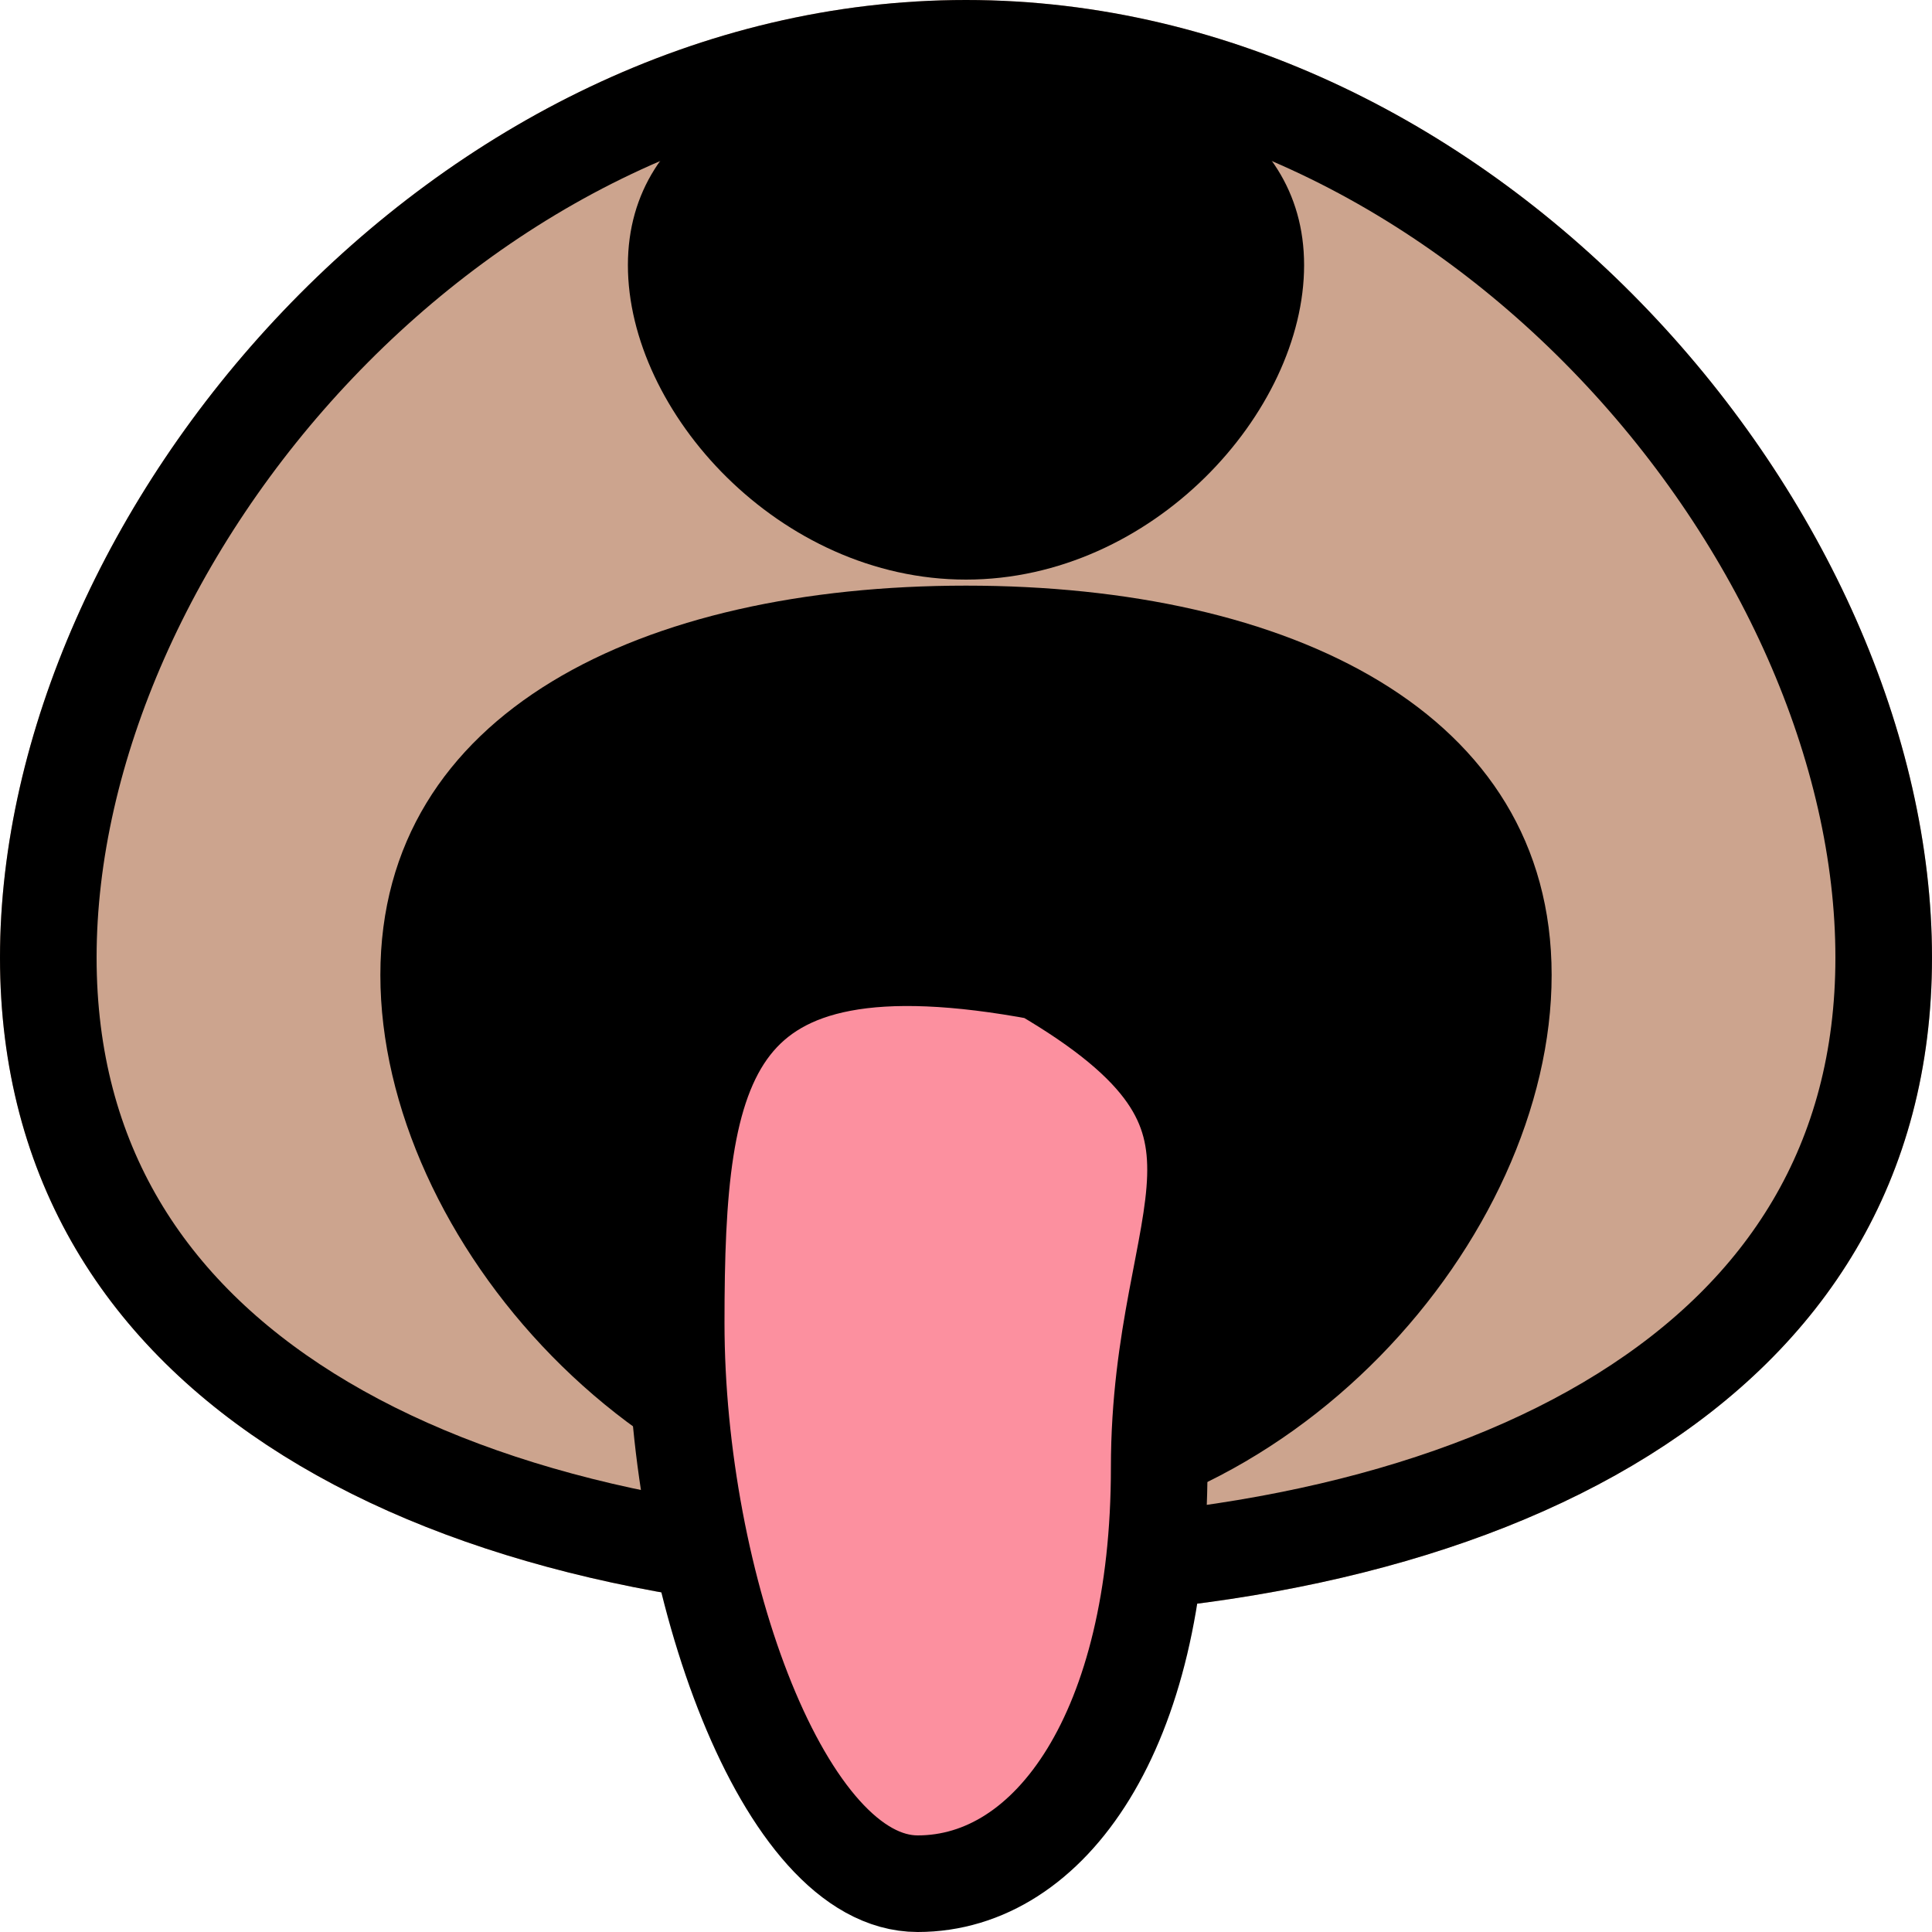
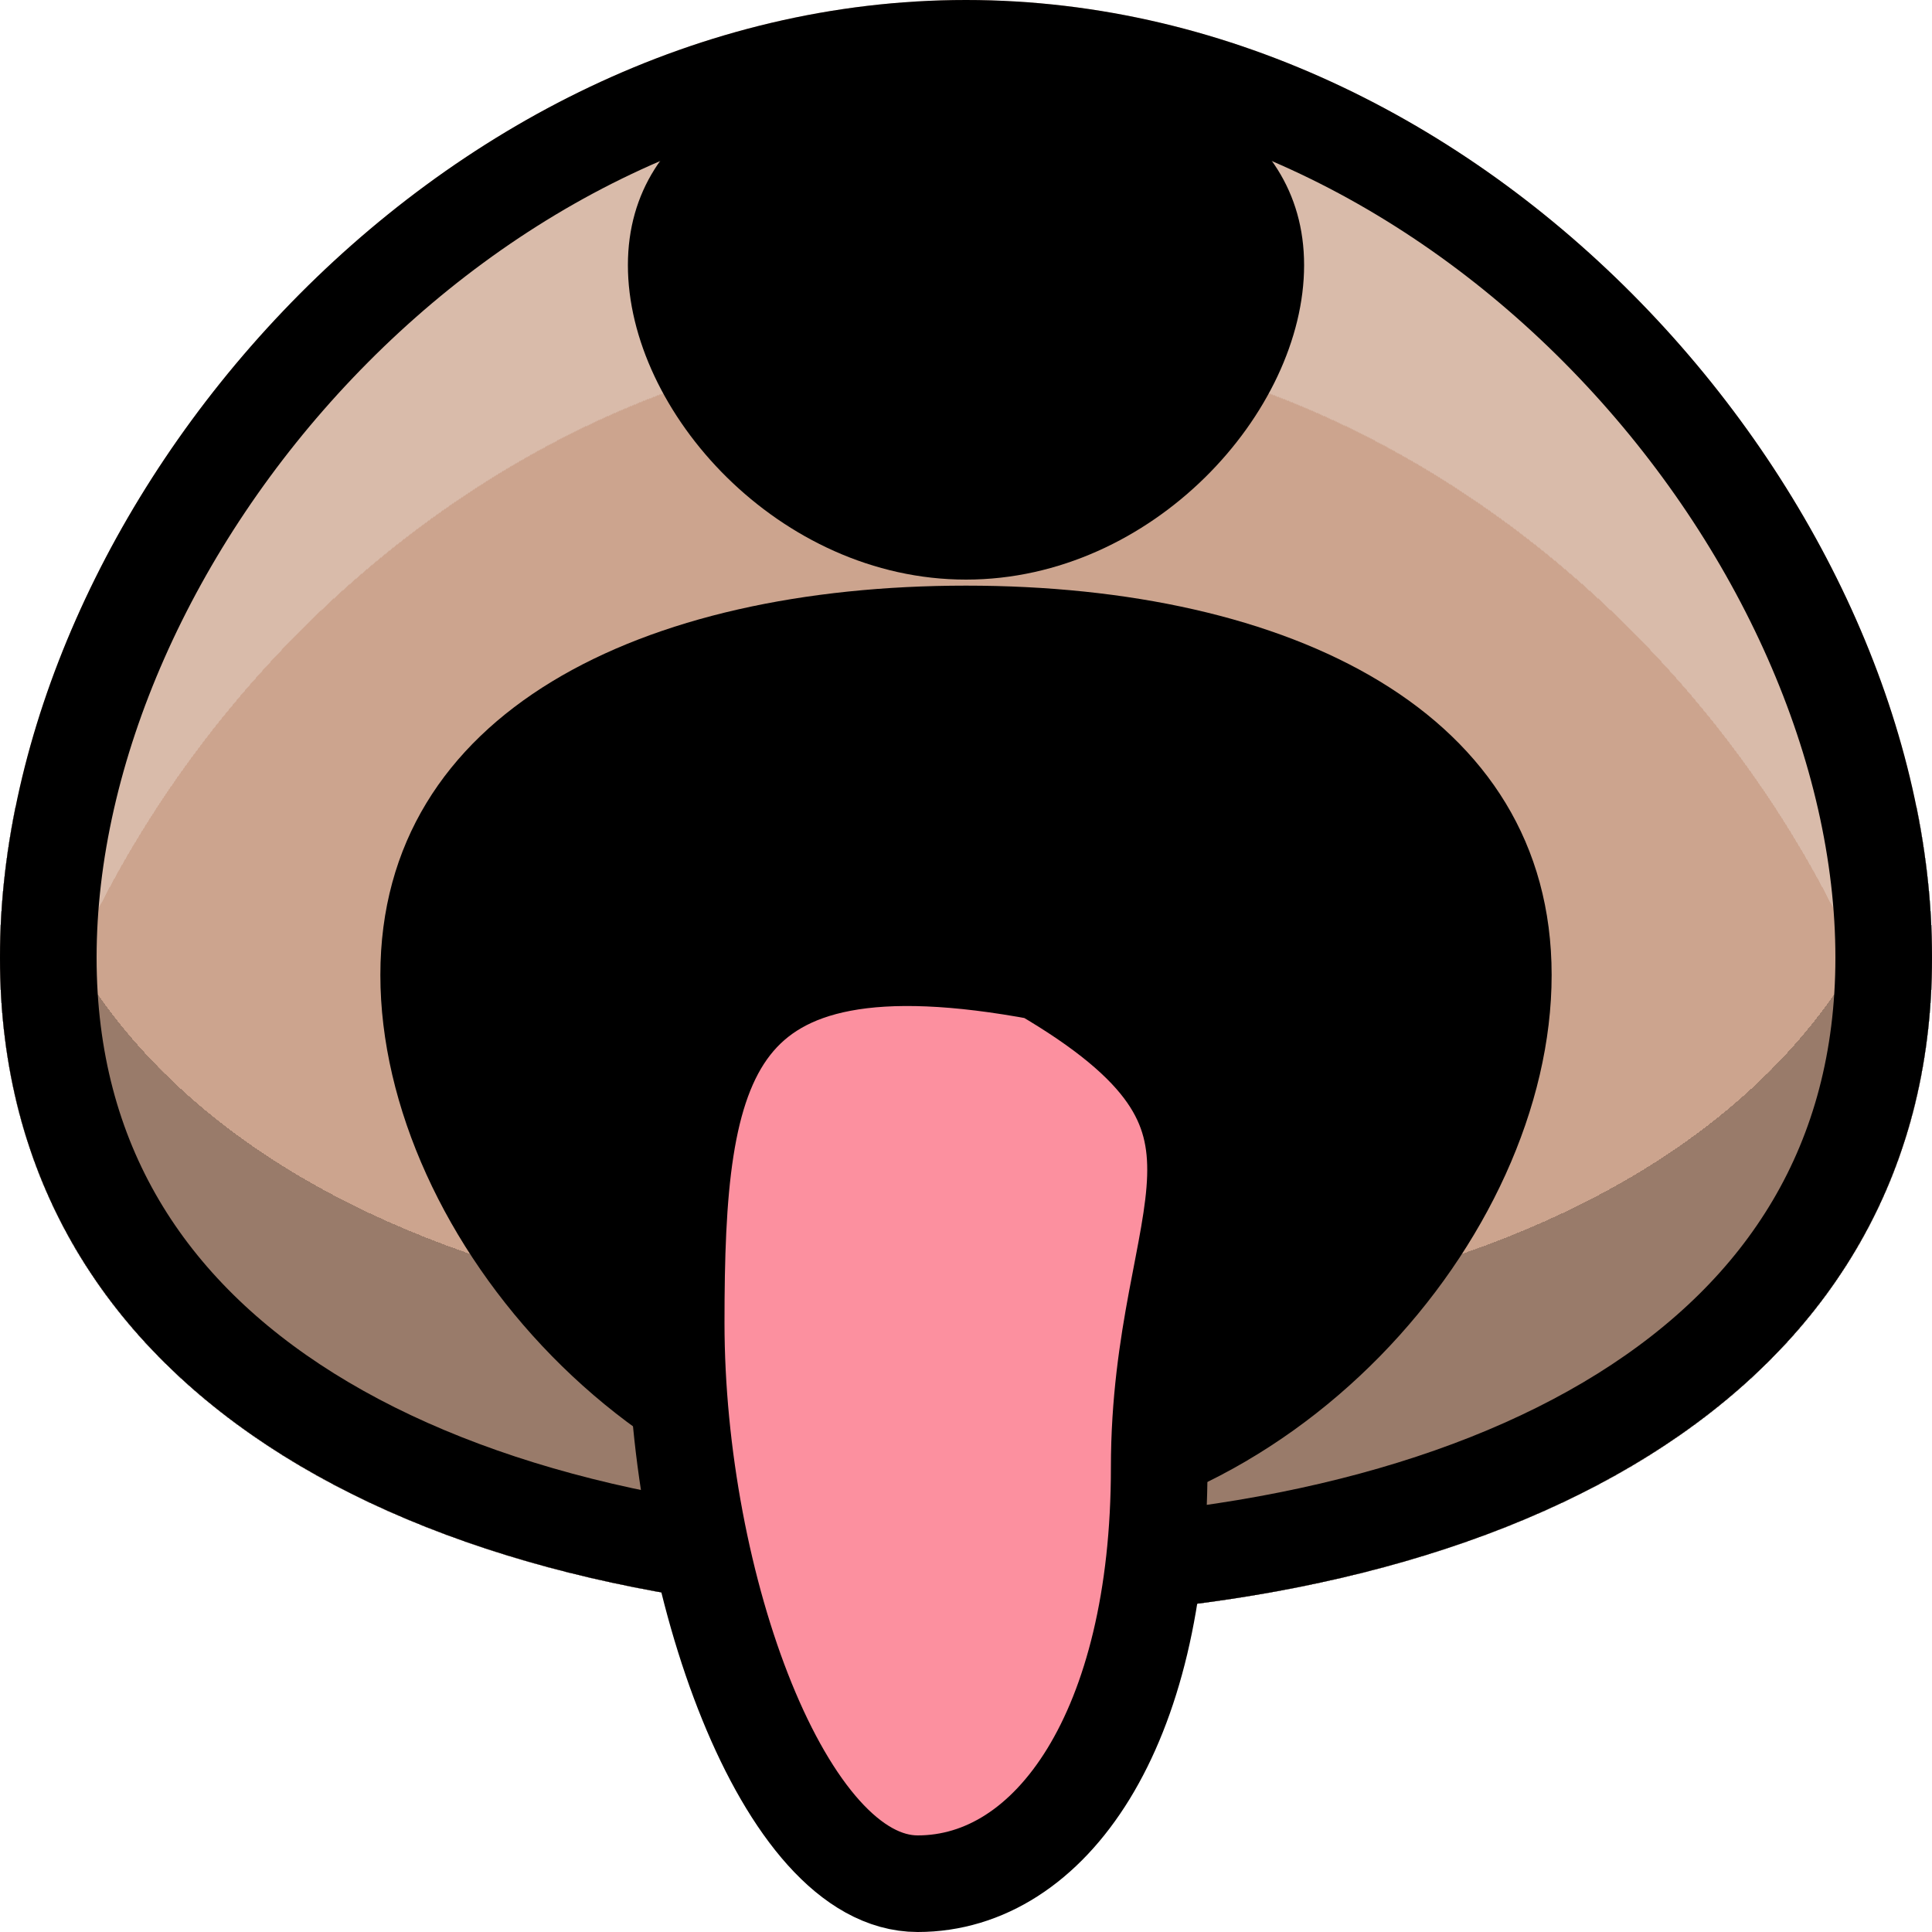
<svg xmlns="http://www.w3.org/2000/svg" width="320" height="320" viewBox="0 0 320 320" fill="none">
-   <path d="M320 158.603C320 232.609 248.366 268 160 268C71.634 268 0 232.609 0 158.603C0 84.597 71.634 0 160 0C248.366 0 320 84.597 320 158.603Z" fill="#CCA48E" data-colorable="muzzle" />
+   <g filter="url(#filter0_mouth-tongue-out)">
+     <path d="M320 158.603C320 232.609 248.366 268 160 268C71.634 268 0 232.609 0 158.603C0 84.597 71.634 0 160 0C248.366 0 320 84.597 320 158.603Z" fill="#CCA48E" data-colorable="muzzle" />
+   </g>
  <path d="M160 8C201.568 8 239.579 27.915 267.344 57.066C295.173 86.285 312 124.042 312 158.604C312 192.528 295.797 217.456 268.896 234.271C241.641 251.307 203.282 260 160 260C116.718 260 78.359 251.307 51.103 234.271C24.203 217.456 8 192.528 8 158.604C8 124.042 24.827 86.285 52.656 57.066C80.421 27.915 118.432 8 160 8Z" stroke="black" stroke-width="16" />
  <path d="M104 43.921C104 19.621 129.072 8 160 8C190.928 8 216 19.621 216 43.921C216 68.222 190.928 96 160 96C129.072 96 104 68.222 104 43.921Z" fill="black" />
  <path d="M63 161.495C63 117.865 106.428 97 160 97C213.572 97 257 117.865 257 161.495C257 205.126 213.572 255 160 255C106.428 255 63 205.126 63 161.495Z" fill="black" />
  <path d="M112 219.087C112 175.733 116.5 150.5 172.5 161C214.5 185.5 192 199.733 192 243.087C192 286.441 174.091 312 152 312C129.909 312 112 262.441 112 219.087Z" fill="#FC909F" stroke="black" stroke-width="16" />
+   <defs>
+     <filter id="filter0_mouth-tongue-out" x="0" y="0" width="320" height="268" filterUnits="userSpaceOnUse" color-interpolation-filters="sRGB">
+       <feFlood flood-opacity="0" result="BackgroundImageFix" />
+       <feBlend mode="normal" in="SourceGraphic" in2="BackgroundImageFix" result="shape" />
+       <feColorMatrix in="SourceAlpha" type="matrix" values="0 0 0 0 0 0 0 0 0 0 0 0 0 0 0 0 0 0 127 0" result="hardAlpha" />
+       <feOffset dy="56" />
+       <feComposite in2="hardAlpha" operator="arithmetic" k2="-1" k3="1" />
+       <feColorMatrix type="matrix" values="0 0 0 0 1 0 0 0 0 1 0 0 0 0 1 0 0 0 0.25 0" />
+       <feBlend mode="normal" in2="shape" result="effect1_innerShadow_207_3900" />
+       <feColorMatrix in="SourceAlpha" type="matrix" values="0 0 0 0 0 0 0 0 0 0 0 0 0 0 0 0 0 0 127 0" result="hardAlpha" />
+       <feOffset dy="-48" />
+       <feComposite in2="hardAlpha" operator="arithmetic" k2="-1" k3="1" />
+       <feColorMatrix type="matrix" values="0 0 0 0 0 0 0 0 0 0 0 0 0 0 0 0 0 0 0.25 0" />
+       <feBlend mode="normal" in2="effect1_innerShadow_207_3900" result="effect2_innerShadow_207_3900" />
+     </filter>
+   </defs>
</svg>
